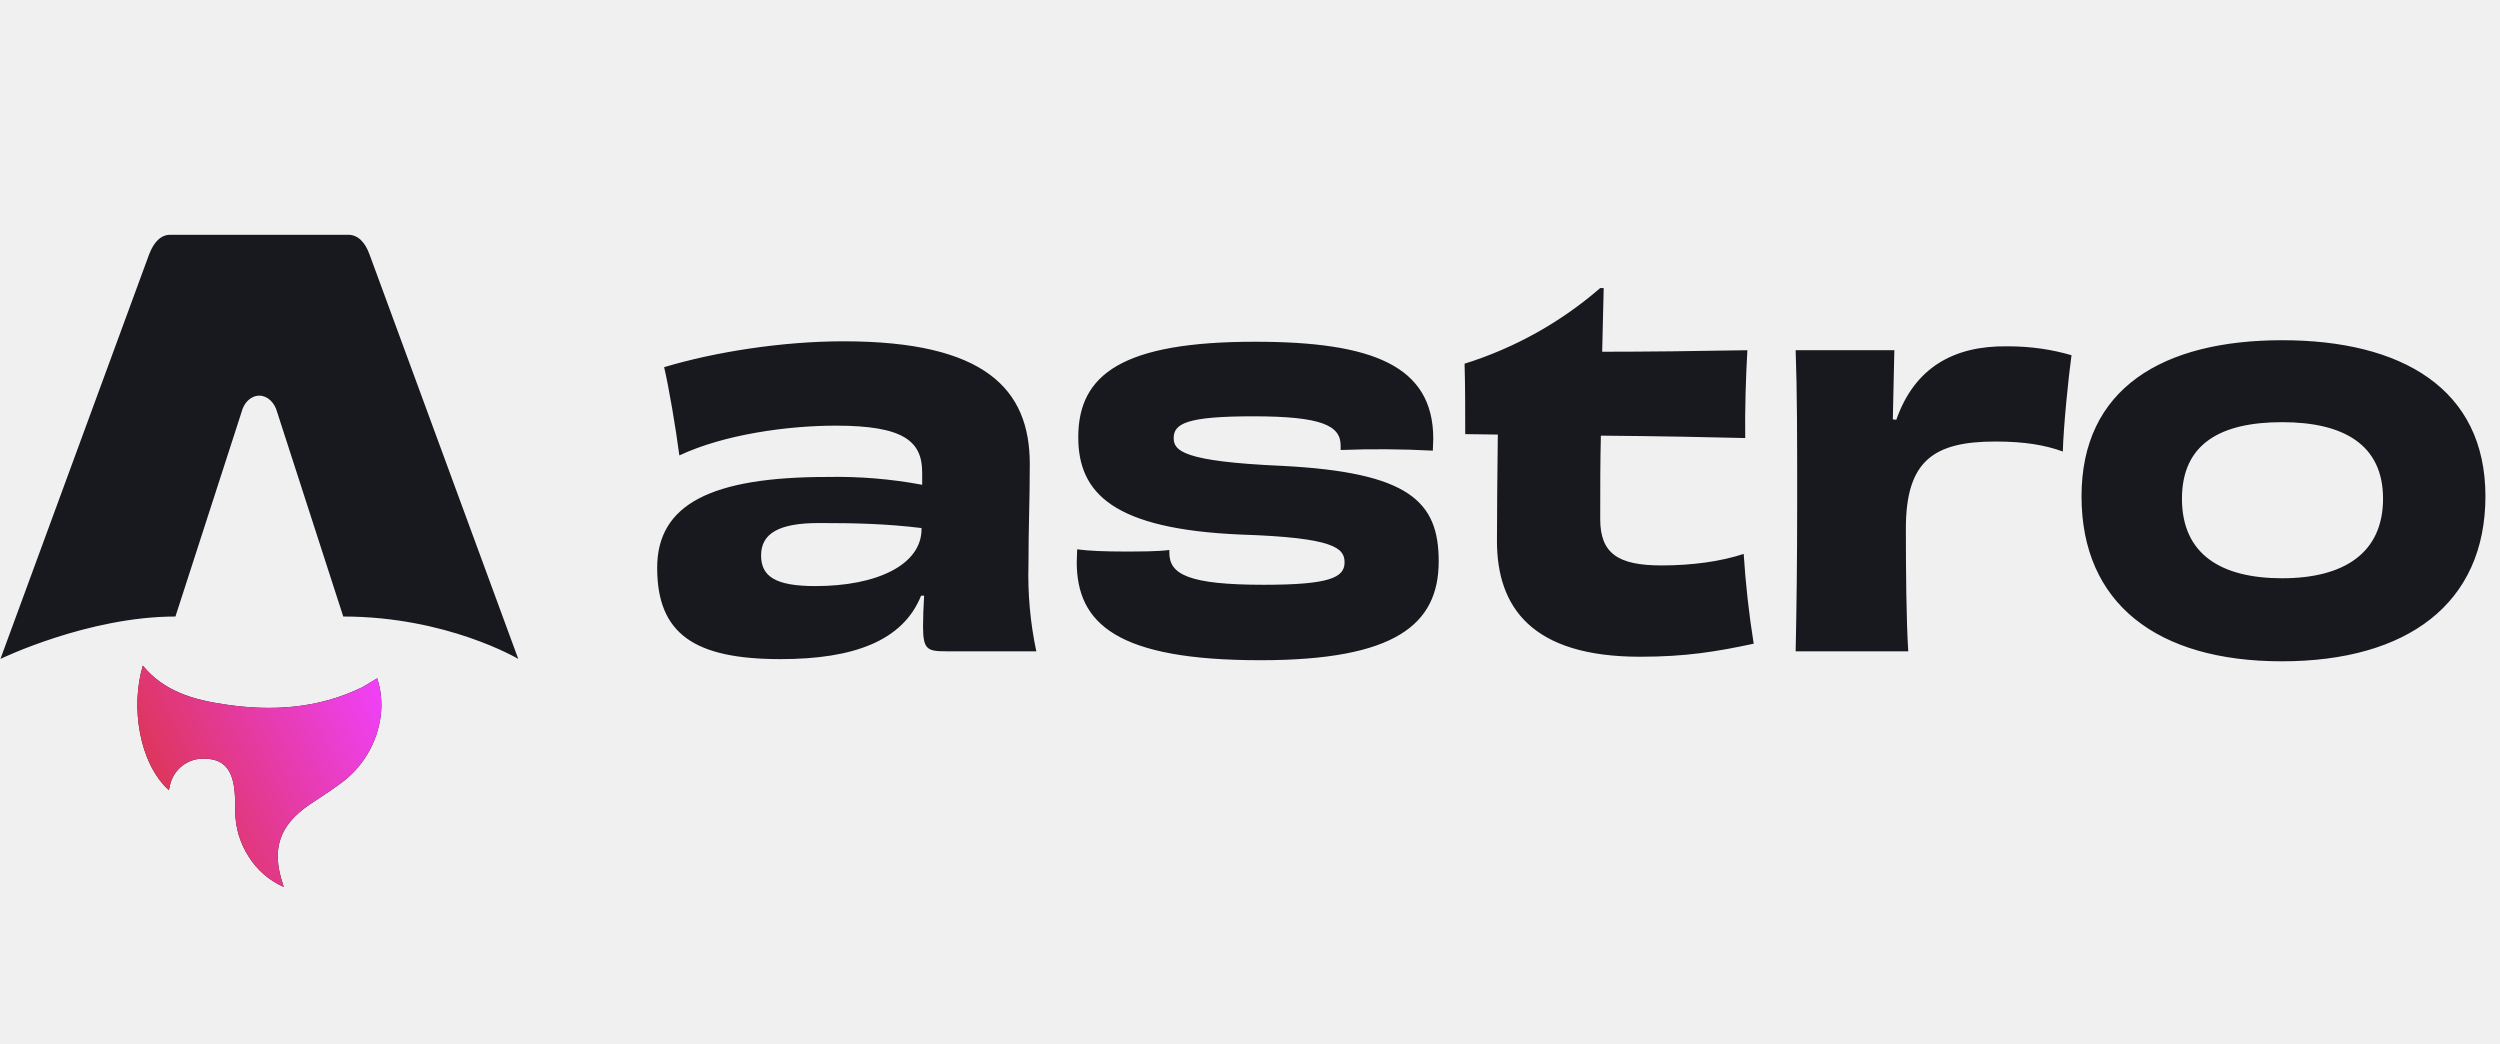
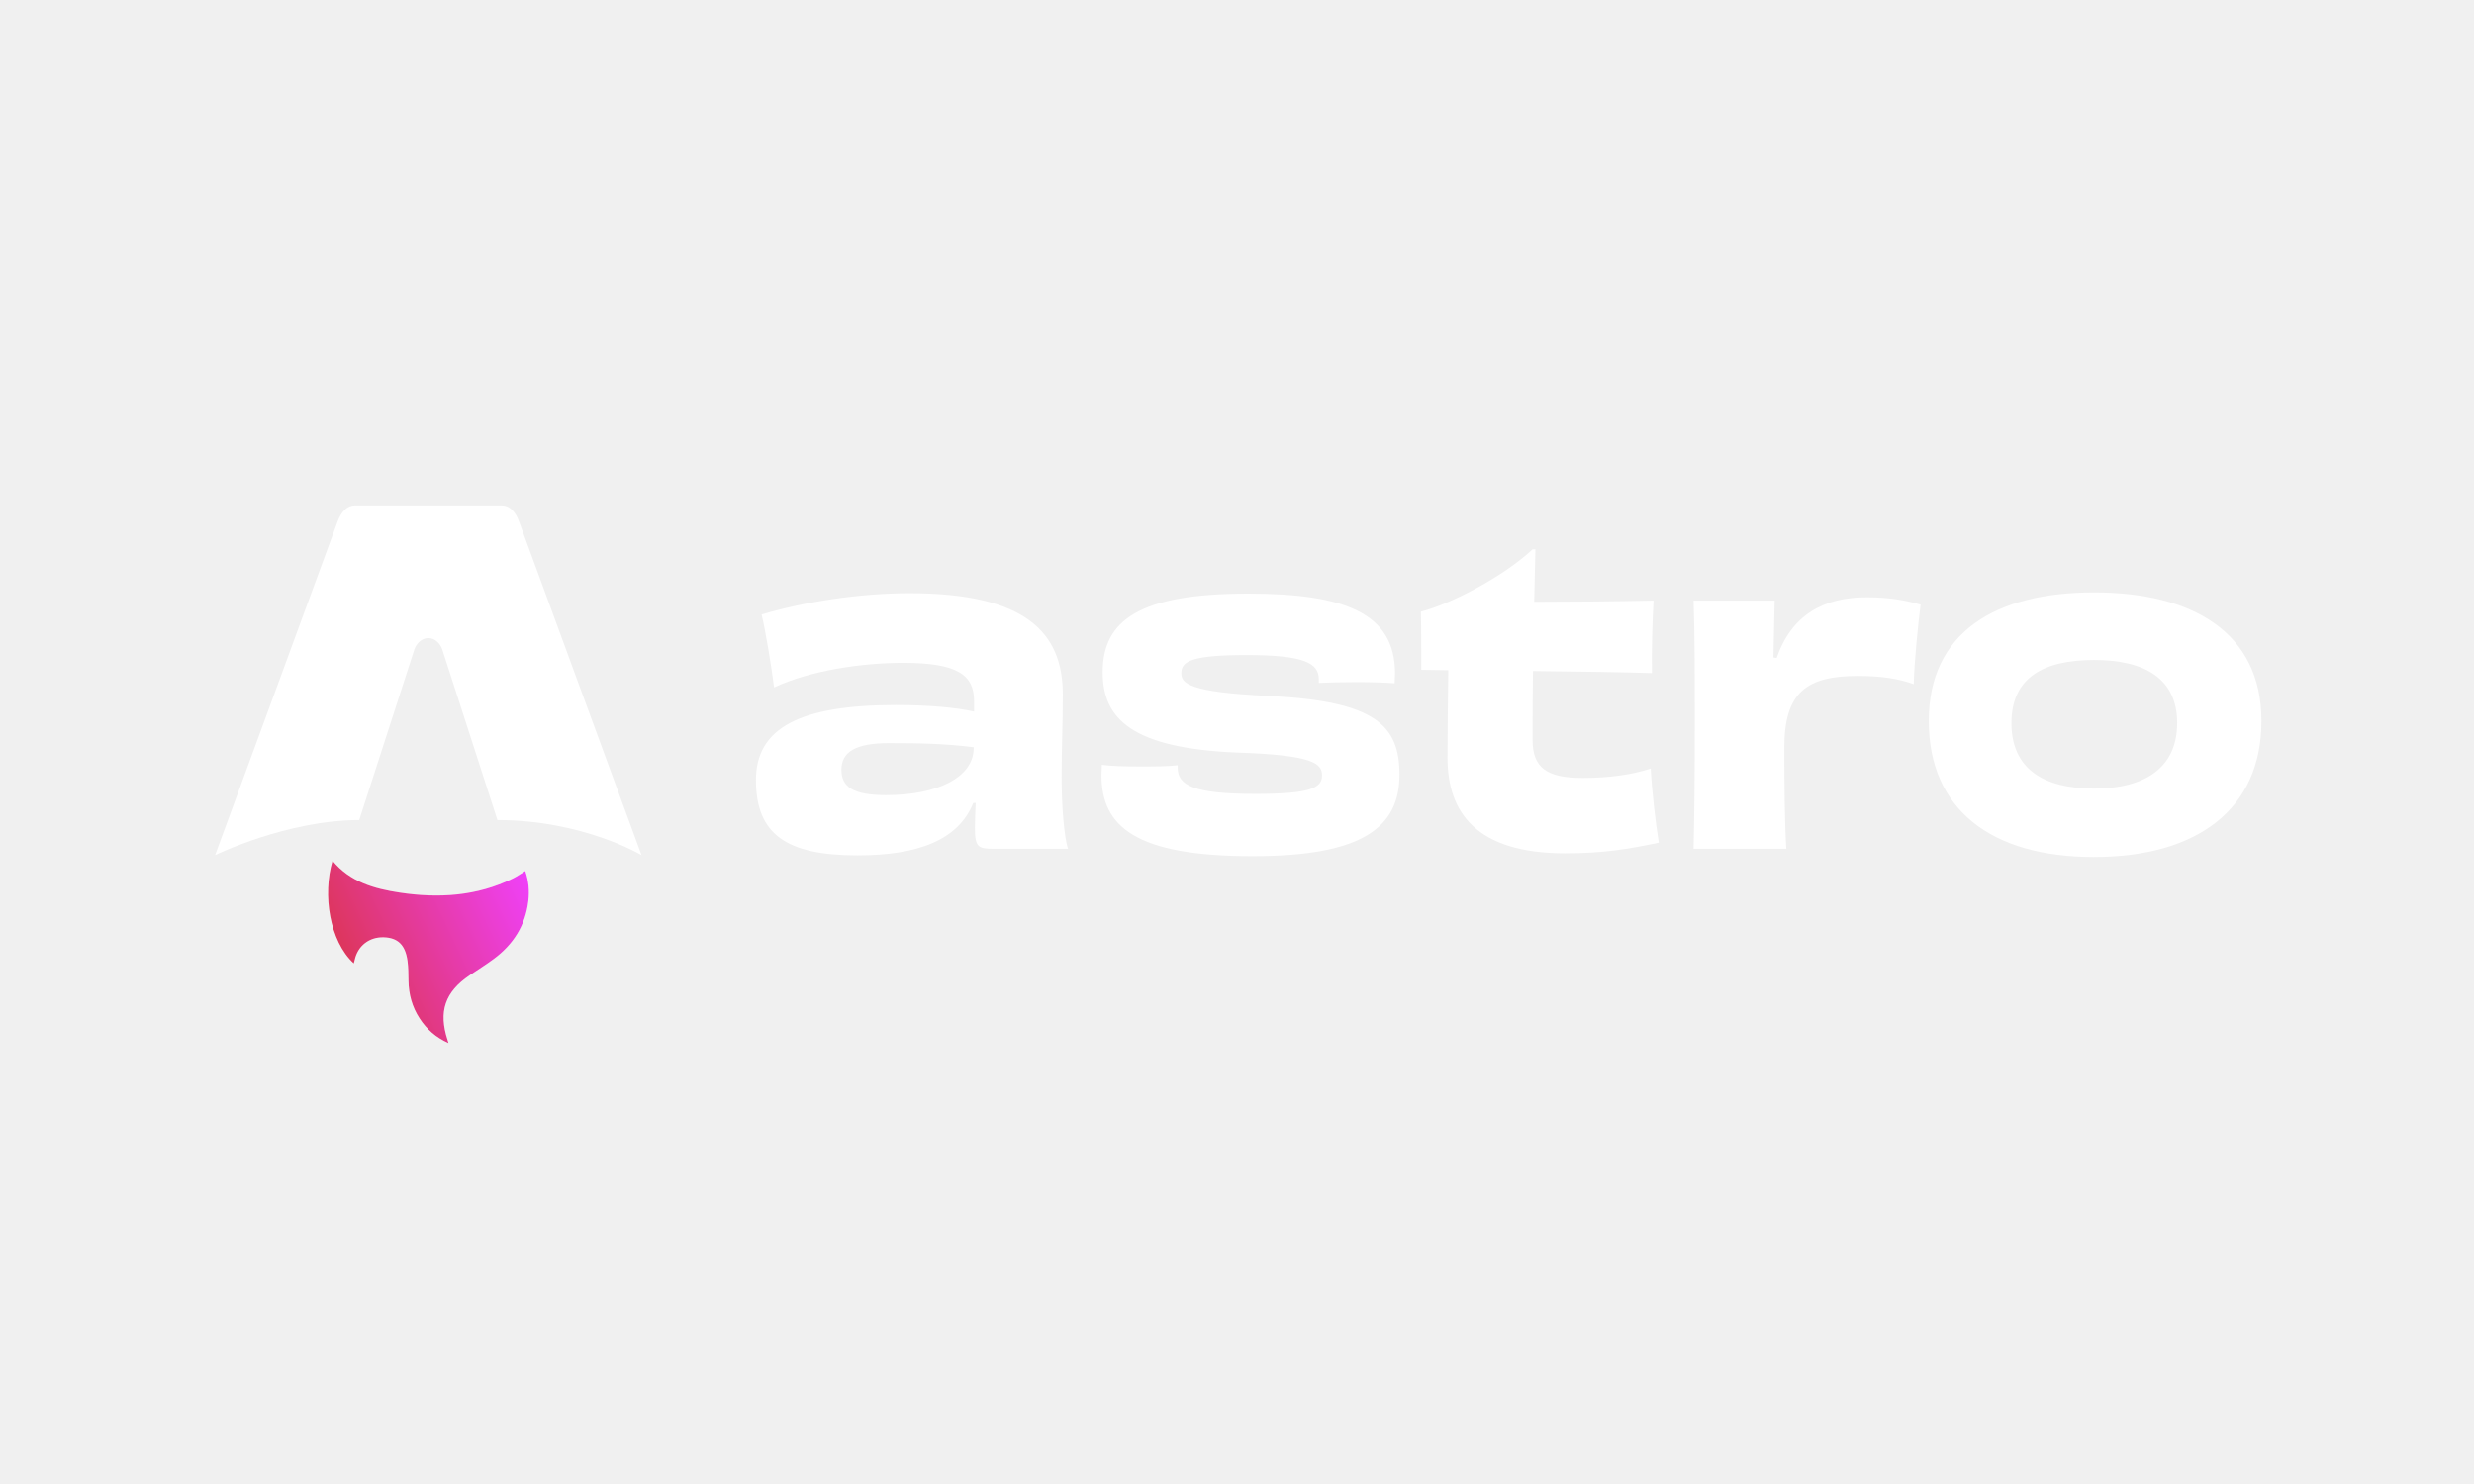
- <svg xmlns="http://www.w3.org/2000/svg" fill="none" width="115" height="48">
-   <path fill="#17191E" d="M7.77 36.35C6.4 35.11 6 32.51 6.57 30.62c.99 1.2 2.35 1.57 3.75 1.78 2.18.33 4.31.2 6.33-.78.23-.12.44-.27.7-.42.18.55.23 1.1.17 1.67a4.56 4.56 0 0 1-1.94 3.23c-.43.32-.9.61-1.34.91-1.38.94-1.76 2.03-1.24 3.62l.05.17a3.63 3.63 0 0 1-1.6-1.38 3.87 3.87 0 0 1-.63-2.1c0-.37 0-.74-.05-1.1-.13-.9-.55-1.3-1.33-1.32a1.56 1.56 0 0 0-1.63 1.26c0 .06-.03.12-.05.2Z" />
-   <path fill="url(#a)" d="M7.77 36.35C6.4 35.11 6 32.51 6.57 30.62c.99 1.2 2.35 1.57 3.75 1.78 2.18.33 4.31.2 6.33-.78.23-.12.44-.27.7-.42.18.55.23 1.1.17 1.67a4.56 4.56 0 0 1-1.94 3.23c-.43.32-.9.61-1.34.91-1.38.94-1.76 2.03-1.24 3.62l.05.17a3.63 3.63 0 0 1-1.6-1.38 3.87 3.87 0 0 1-.63-2.1c0-.37 0-.74-.05-1.1-.13-.9-.55-1.3-1.33-1.32a1.56 1.56 0 0 0-1.63 1.26c0 .06-.03.12-.05.2Z" />
-   <path fill="#17191E" d="M.02 30.31s4.02-1.95 8.05-1.95l3.04-9.4c.11-.45.44-.76.82-.76.37 0 .7.31.82.76l3.04 9.4c4.77 0 8.05 1.95 8.05 1.95L17 11.71c-.2-.56-.53-.91-.98-.91H7.83c-.44 0-.76.35-.97.9L.02 30.31Zm42.37-5.97c0 1.64-2.05 2.62-4.88 2.62-1.85 0-2.5-.45-2.5-1.41 0-1 .8-1.49 2.65-1.49 1.67 0 3.09.03 4.73.23v.05Zm.03-2.04a21.37 21.37 0 0 0-4.37-.36c-5.32 0-7.82 1.25-7.82 4.18 0 3.04 1.71 4.2 5.68 4.2 3.35 0 5.63-.84 6.46-2.92h.14c-.03.5-.05 1-.05 1.4 0 1.07.18 1.16 1.06 1.16h4.15a16.9 16.9 0 0 1-.36-4c0-1.67.06-2.93.06-4.62 0-3.45-2.07-5.64-8.56-5.64-2.8 0-5.9.48-8.26 1.19.22.93.54 2.83.7 4.06 2.04-.96 4.95-1.37 7.2-1.37 3.11 0 3.97.71 3.97 2.15v.57Zm11.37 3c-.56.07-1.33.07-2.12.07-.83 0-1.6-.03-2.12-.1l-.02.58c0 2.85 1.87 4.52 8.45 4.52 6.2 0 8.2-1.64 8.2-4.55 0-2.74-1.33-4.09-7.2-4.39-4.58-.2-4.99-.7-4.99-1.28 0-.66.59-1 3.65-1 3.18 0 4.03.43 4.03 1.35v.2a46.13 46.13 0 0 1 4.24.03l.02-.55c0-3.36-2.8-4.46-8.2-4.46-6.08 0-8.13 1.49-8.13 4.39 0 2.6 1.64 4.23 7.48 4.48 4.3.14 4.77.62 4.77 1.28 0 .7-.7 1.03-3.71 1.03-3.47 0-4.35-.48-4.35-1.47v-.13Zm19.82-12.05a17.5 17.5 0 0 1-6.24 3.48c.03.84.03 2.4.03 3.24l1.5.02c-.02 1.63-.04 3.6-.04 4.9 0 3.04 1.6 5.32 6.58 5.32 2.1 0 3.5-.23 5.23-.6a43.77 43.77 0 0 1-.46-4.13c-1.03.34-2.34.53-3.78.53-2 0-2.82-.55-2.82-2.13 0-1.37 0-2.65.03-3.84 2.57.02 5.13.07 6.64.11-.02-1.18.03-2.9.1-4.04-2.2.04-4.65.07-6.68.07l.07-2.93h-.16Zm13.46 6.04a767.33 767.33 0 0 1 .07-3.18H82.6c.07 1.96.07 3.98.07 6.92 0 2.95-.03 4.99-.07 6.93h5.18c-.09-1.37-.11-3.68-.11-5.65 0-3.1 1.26-4 4.12-4 1.33 0 2.28.16 3.1.46.03-1.16.26-3.43.4-4.43-.86-.25-1.81-.41-2.96-.41-2.46-.03-4.26.98-5.1 3.38l-.17-.02Zm22.55 3.65c0 2.5-1.8 3.66-4.64 3.66-2.81 0-4.61-1.1-4.61-3.66s1.82-3.52 4.61-3.52c2.82 0 4.64 1.03 4.64 3.52Zm4.71-.11c0-4.96-3.87-7.18-9.35-7.18-5.5 0-9.23 2.22-9.23 7.18 0 4.94 3.49 7.59 9.21 7.59 5.77 0 9.37-2.65 9.37-7.6Z" />
+ <svg xmlns="http://www.w3.org/2000/svg" width="100" height="60" viewBox="0 0 460 160" fill="none">
+   <path d="M65.785 121.175C61.267 117.045 59.948 108.368 61.83 102.082C65.094 106.045 69.616 107.301 74.3 108.009C81.531 109.103 88.632 108.694 95.349 105.389C96.117 105.011 96.828 104.507 97.667 103.998C98.297 105.826 98.462 107.672 98.241 109.551C97.706 114.127 95.429 117.662 91.807 120.341C90.359 121.413 88.826 122.371 87.33 123.382C82.735 126.487 81.492 130.129 83.218 135.427C83.259 135.556 83.296 135.685 83.389 136C81.043 134.95 79.329 133.421 78.023 131.411C76.644 129.289 75.988 126.942 75.953 124.403C75.936 123.167 75.936 121.92 75.77 120.702C75.364 117.732 73.969 116.402 71.343 116.325C68.647 116.247 66.514 117.913 65.949 120.538C65.905 120.739 65.843 120.938 65.78 121.172L65.785 121.175Z" fill="white" />
+   <path d="M65.785 121.175C61.267 117.045 59.948 108.368 61.83 102.082C65.094 106.045 69.616 107.301 74.3 108.009C81.531 109.103 88.632 108.694 95.349 105.389C96.117 105.011 96.828 104.507 97.667 103.998C98.297 105.826 98.462 107.672 98.241 109.551C97.706 114.127 95.429 117.662 91.807 120.341C90.359 121.413 88.826 122.371 87.33 123.382C82.735 126.487 81.492 130.129 83.218 135.427C83.259 135.556 83.296 135.685 83.389 136C81.043 134.95 79.329 133.421 78.023 131.411C76.644 129.289 75.988 126.942 75.953 124.403C75.936 123.167 75.936 121.92 75.77 120.702C75.364 117.732 73.969 116.402 71.343 116.325C68.647 116.247 66.514 117.913 65.949 120.538C65.905 120.739 65.843 120.938 65.78 121.172L65.785 121.175Z" fill="url(#paint0_linear_1_33)" />
+   <path d="M40 101.034C40 101.034 53.377 94.518 66.792 94.518L76.907 63.215C77.285 61.702 78.391 60.673 79.639 60.673C80.888 60.673 81.993 61.702 82.372 63.215L92.486 94.518C108.374 94.518 119.279 101.034 119.279 101.034C119.279 101.034 96.556 39.133 96.511 39.009C95.859 37.179 94.758 36 93.274 36H66.007C64.523 36 63.466 37.179 62.77 39.009C62.721 39.131 40 101.034 40 101.034Z" fill="white" />
+   <path d="M181.043 81.123C181.043 86.608 174.22 89.884 164.773 89.884C158.624 89.884 156.45 88.36 156.45 85.16C156.45 81.808 159.149 80.209 165.297 80.209C170.846 80.209 175.569 80.285 181.043 80.97V81.123ZM181.118 74.342C177.744 73.581 172.645 73.123 166.572 73.123C148.877 73.123 140.555 77.314 140.555 87.065C140.555 97.198 146.253 101.083 159.449 101.083C170.621 101.083 178.193 98.264 180.968 91.331H181.417C181.342 93.007 181.268 94.683 181.268 95.978C181.268 99.559 181.867 99.864 184.791 99.864H198.587C197.837 97.731 197.388 91.712 197.388 86.532C197.388 80.97 197.612 76.78 197.612 71.143C197.612 59.639 190.715 52.325 169.121 52.325C159.824 52.325 149.477 53.925 141.605 56.287C142.354 59.41 143.404 65.734 143.929 69.847C150.752 66.648 160.424 65.276 167.922 65.276C178.268 65.276 181.118 67.638 181.118 72.438V74.342Z" fill="white" />
+   <path d="M218.971 84.322C217.097 84.551 214.547 84.551 211.923 84.551C209.149 84.551 206.6 84.475 204.875 84.246C204.875 84.856 204.8 85.541 204.8 86.151C204.8 95.674 211.024 101.235 232.917 101.235C253.535 101.235 260.208 95.75 260.208 86.075C260.208 76.933 255.785 72.438 236.216 71.447C220.995 70.762 219.646 69.086 219.646 67.181C219.646 64.972 221.595 63.829 231.792 63.829C242.364 63.829 245.213 65.276 245.213 68.324V69.009C246.713 68.933 249.412 68.857 252.186 68.857C254.81 68.857 257.659 68.933 259.309 69.086C259.309 68.4 259.384 67.79 259.384 67.257C259.384 56.058 250.086 52.401 232.092 52.401C211.848 52.401 205.025 57.353 205.025 67.029C205.025 75.714 210.499 81.123 229.918 81.961C244.238 82.418 245.813 84.018 245.813 86.227C245.813 88.589 243.489 89.655 233.442 89.655C221.895 89.655 218.971 88.055 218.971 84.779V84.322Z" fill="white" />
+   <path d="M284.955 44.173C279.482 49.278 269.66 54.382 264.187 55.753C264.262 58.572 264.262 63.753 264.262 66.572L269.285 66.648C269.21 72.057 269.135 78.609 269.135 82.951C269.135 93.084 274.458 100.702 291.028 100.702C298.001 100.702 302.65 99.94 308.423 98.721C307.823 94.988 307.148 89.274 306.923 84.932C303.475 86.075 299.126 86.684 294.327 86.684C287.654 86.684 284.955 84.856 284.955 79.599C284.955 75.028 284.955 70.762 285.03 66.8C293.578 66.876 302.125 67.029 307.148 67.181C307.073 63.219 307.223 57.506 307.448 53.696C300.176 53.849 292.003 53.925 285.255 53.925C285.33 50.573 285.405 47.373 285.48 44.173H284.955Z" fill="white" />
+   <path d="M329.736 64.286C329.811 60.324 329.886 56.972 329.961 53.696H314.89C315.115 60.248 315.115 66.953 315.115 76.78C315.115 86.608 315.04 93.388 314.89 99.864H332.135C331.835 95.293 331.76 87.598 331.76 81.046C331.76 70.686 335.959 67.714 345.481 67.714C349.905 67.714 353.054 68.248 355.828 69.238C355.903 65.353 356.653 57.81 357.102 54.458C354.253 53.62 351.104 53.087 347.28 53.087C339.108 53.011 333.11 56.363 330.336 64.362L329.736 64.286Z" fill="white" />
+   <path d="M404.808 76.475C404.808 84.779 398.81 88.665 389.363 88.665C379.991 88.665 373.993 85.008 373.993 76.475C373.993 67.943 380.066 64.743 389.363 64.743C398.735 64.743 404.808 68.171 404.808 76.475ZM420.478 76.094C420.478 59.563 407.582 52.173 389.363 52.173C371.069 52.173 358.623 59.563 358.623 76.094C358.623 92.55 370.244 101.388 389.288 101.388C408.482 101.388 420.478 92.55 420.478 76.094Z" fill="white" />
  <defs>
-     <linearGradient id="a" x1="6.33" x2="19.43" y1="40.8" y2="34.6" gradientUnits="userSpaceOnUse">
+     <linearGradient id="paint0_linear_1_33" x1="61" y1="136" x2="104.622" y2="115.39" gradientUnits="userSpaceOnUse">
      <stop stop-color="#D83333" />
      <stop offset="1" stop-color="#F041FF" />
    </linearGradient>
  </defs>
</svg>
